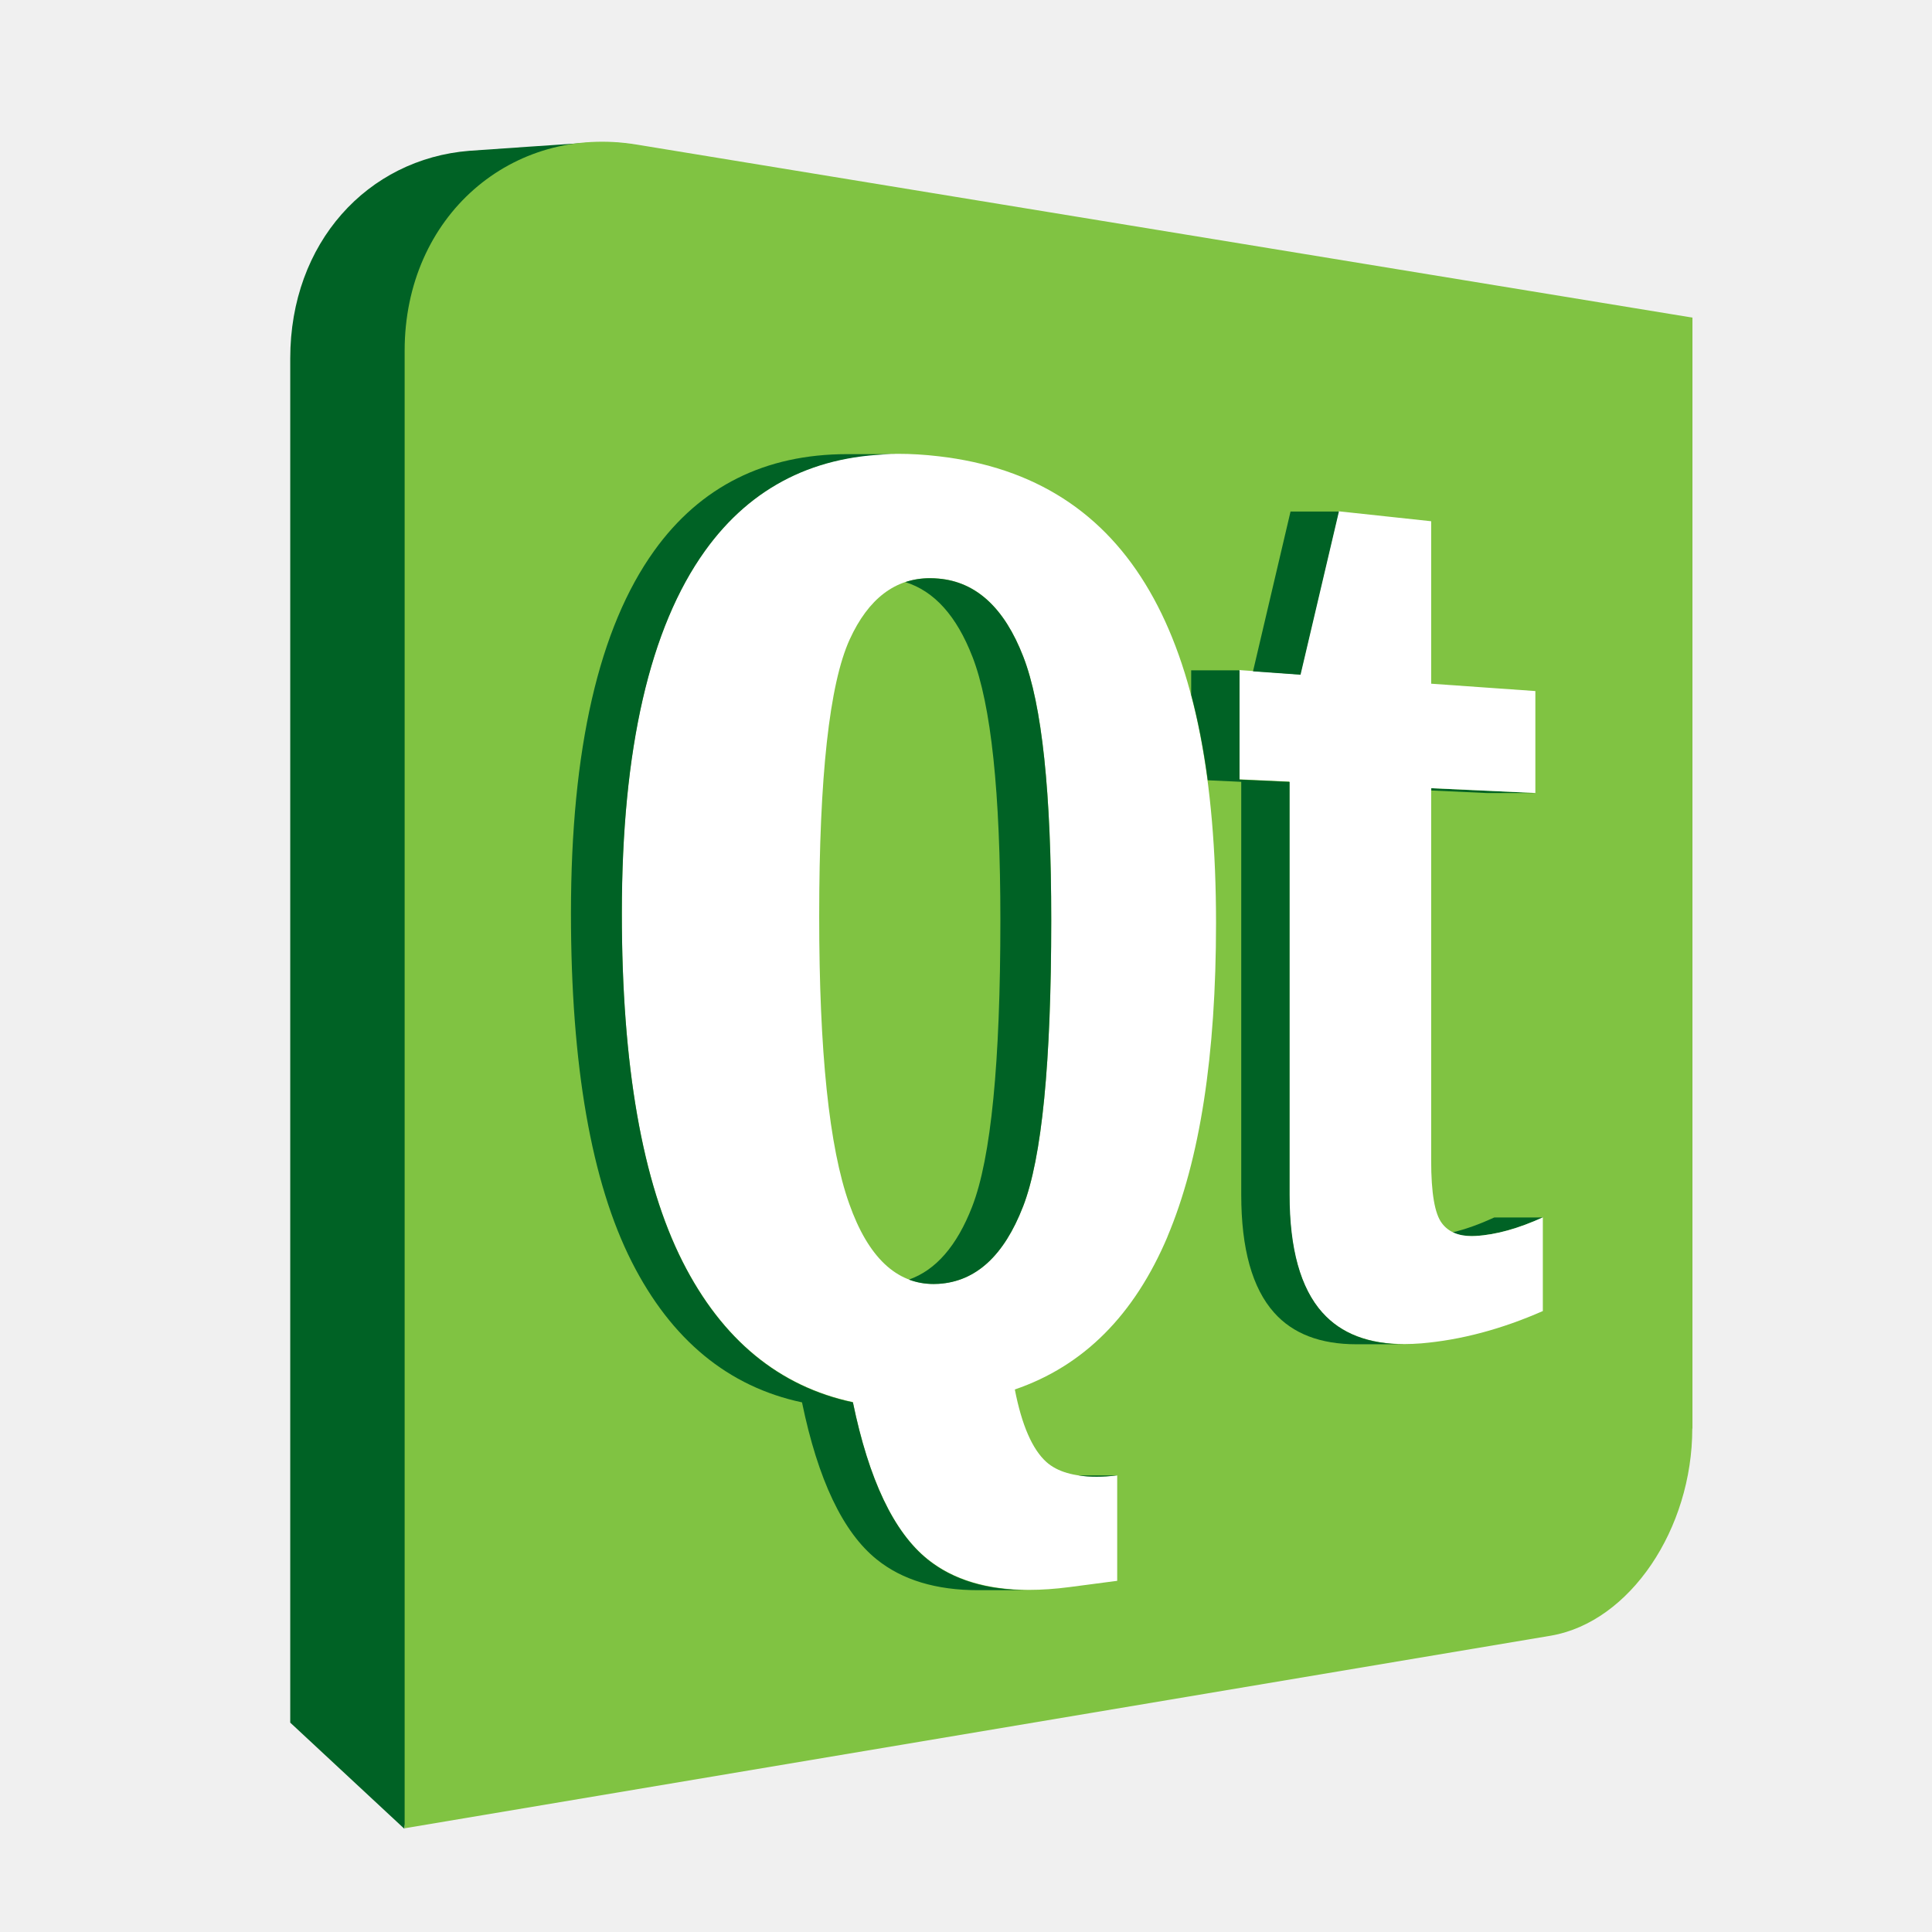
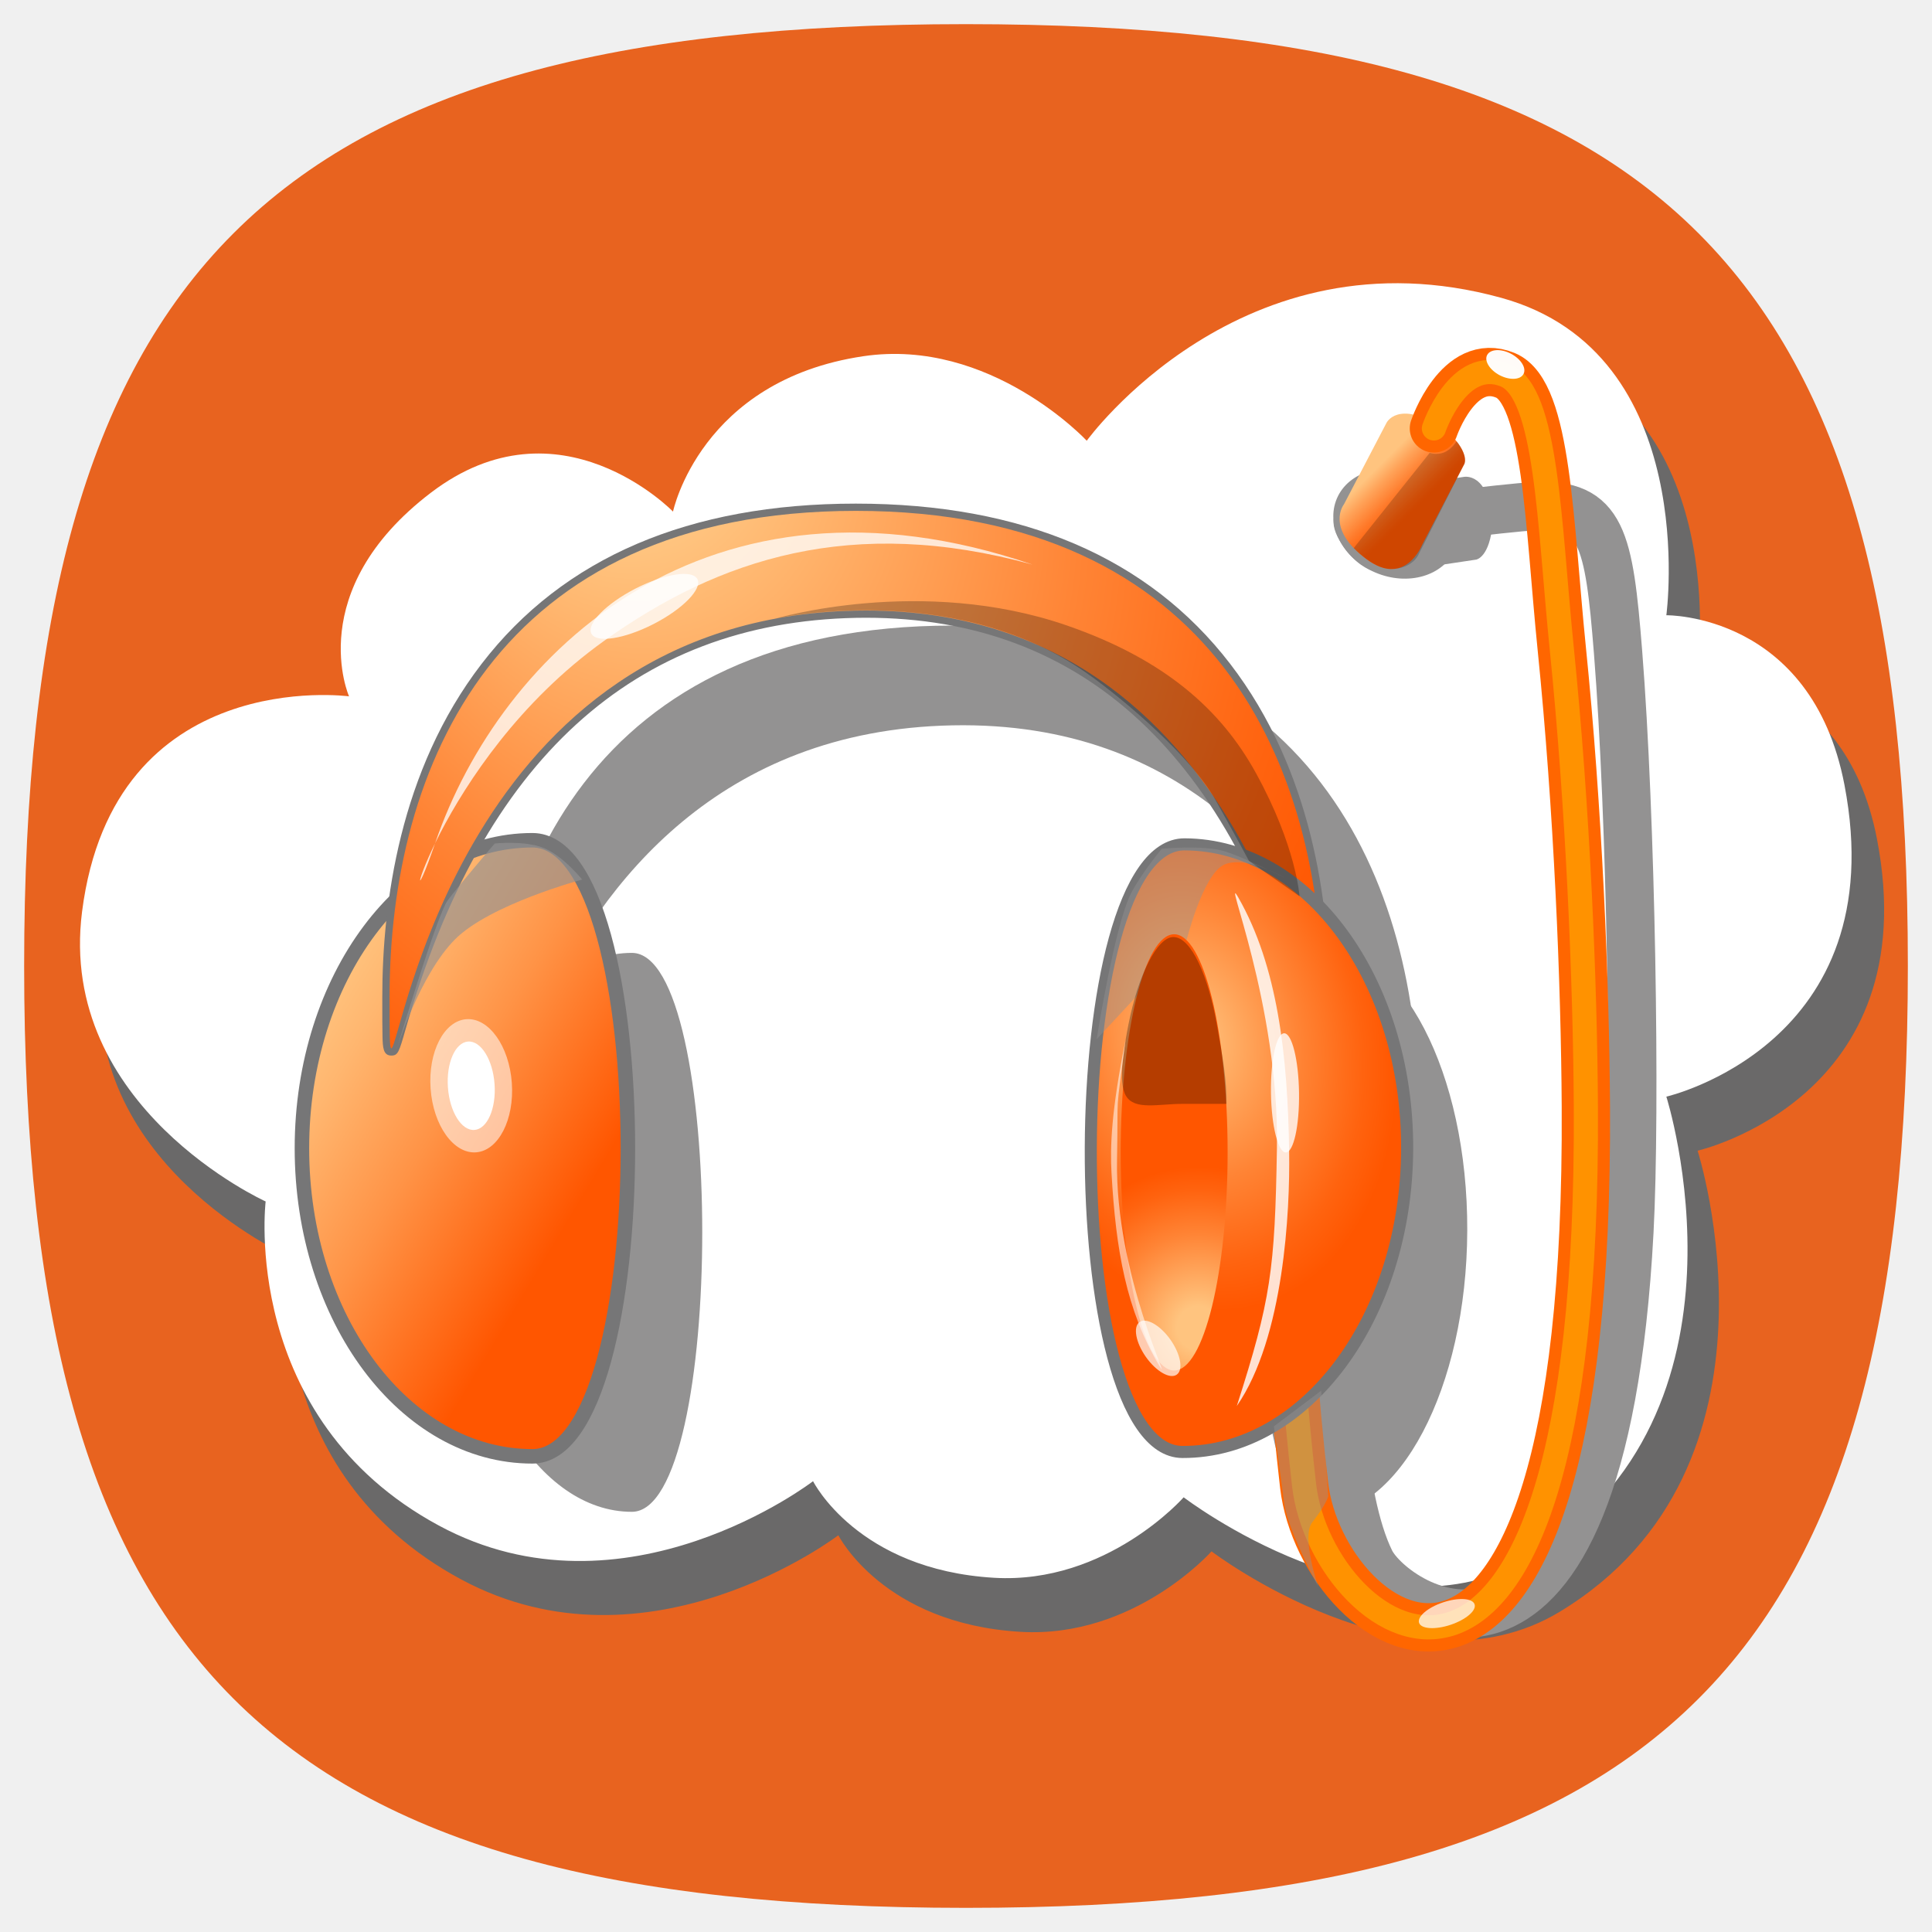
- <svg xmlns="http://www.w3.org/2000/svg" height="44px" version="1.1" viewBox="0 0 44 44" width="44px" x="0px" y="0px" id="svg2">
-   <defs id="defs16">
+ <svg xmlns="http://www.w3.org/2000/svg" version="1.1" x="0px" y="0px" width="100%" height="100%" viewBox="0 0 80 80" style="enable-background:new 0 0 80 80;" xml:space="preserve">
+   <g id="DO_NOT_EDIT_-_BOUNDING_BOX">
+     <rect id="BOUNDING_BOX" style="fill:none;" width="80" height="80" />
+   </g>
+   <g id="ORANGE_x2F_YELLOW_BACKGROUNDS">
+     <path id="ORANGE3_1_" style="fill:#E8631F;" d="M79,40c0,28.893-10.105,39-39,39S1,68.893,1,40C1,11.106,11.105,1,40,1   S79,11.106,79,40z" />
+   </g>
+   <g id="DO_NOT_EDIT_-_HIGHLIGHT" style="display:none;">
+     <defs>
+       <filter id="Adobe_OpacityMaskFilter" filterUnits="userSpaceOnUse" x="1.023" y="1" width="77.953" height="78">
+         <feFlood style="flood-color:white;flood-opacity:1" result="back" />
+         <feBlend in="SourceGraphic" in2="back" mode="normal" />
+       </filter>
    </defs>
-   <g transform="matrix(0.1830878,0,0,0.1830878,6.610095,3.23852)" id="g3">
-     <path d="M 43.09,0.359 C 40.94,0.004 38.84,-0.082 36.81,0.078 31.968,0.395 27.123,0.736 22.28,1.07 9.62,2.082 0,12.5 0,26.89 l 0,169.7 14.19,13.2 28.87,-209.42 0.03,-0.011 z" style="fill:#006225" id="path5" />
-     <path d="m 174.4,160 c 0,12.5 -7.75,24.07 -17.57,25.77 L 14.23,209.73 V 25.93 C 14.23,9.21 27.57,-2.27 43.12,0.3 l 131.3,21.52 v 138.2 z" style="fill:#80c342" id="path7" />
-     <path d="m 154.9,80.96 -12.96,-0.598 0,0.278 6.945,0.32 6.016,0 z" style="fill:#006225" id="path11" />
-     <path d="m 144.6,135.6 c 0.66,0.328 1.43,0.476 2.351,0.476 0.161,0 0.329,-0.004 0.497,-0.016 2.55,-0.148 5.32,-0.933 8.343,-2.308 h -6.015 c -1.821,0.832 -3.532,1.457 -5.176,1.848 z" style="fill:#006225" id="path13" />
-     <path id="path17" style="fill:#ffffff" d="m 91.15,132.4 c 2.351,-6.051 3.511,-17.91 3.511,-35.62 0,-15.89 -1.148,-26.82 -3.484,-32.81 -2.336,-6.027 -5.832,-9.281 -10.52,-9.691 -0.359,-0.031 -0.714,-0.051 -1.058,-0.051 -4.34,0 -7.68,2.535 -10.01,7.625 -2.52,5.543 -3.793,17.04 -3.793,34.44 0,16.82 1.238,28.75 3.734,35.75 2.356,6.672 5.879,9.976 10.5,9.976 0.207,0 0.41,-0.008 0.621,-0.019 4.633,-0.293 8.121,-3.496 10.49,-9.602 m 17.98,3.75 c -4.117,9.707 -10.39,16.06 -18.99,19 0.867,4.449 2.176,7.441 3.922,9.019 1.351,1.211 3.433,1.821 6.222,1.821 0.805,0 1.668,-0.055 2.59,-0.157 v 13.12 l -5.961,0.782 c -1.758,0.23 -3.426,0.343 -5.004,0.343 -5.218,0 -9.445,-1.265 -12.62,-3.824 -4.207,-3.379 -7.308,-9.894 -9.297,-19.54 -9.136,-1.945 -16.26,-7.754 -21.19,-17.5 -5.004,-9.902 -7.551,-24.39 -7.551,-43.34 0,-20.43 3.484,-35.51 10.34,-45.07 5.789,-8.07 13.86,-12.04 24.02,-12.04 1.629,0 3.309,0.102 5.043,0.305 11.95,1.375 20.62,7.016 26.26,16.79 5.535,9.562 8.254,23.27 8.254,41.26 0,16.48 -2,29.45 -6.043,39.02 z M 130.4,45.91 l 11.52,1.238 0,20.21 12.96,0.914 0,12.68 -12.96,-0.598 0,46.33 c 0,4.032 0.445,6.625 1.34,7.789 0.8,1.067 2.046,1.594 3.71,1.594 0.161,0 0.329,-0.004 0.497,-0.016 2.55,-0.148 5.32,-0.933 8.343,-2.308 v 11.65 c -5.136,2.258 -10.18,3.598 -15.12,4.02 -0.718,0.055 -1.41,0.086 -2.078,0.086 -4.48,0 -7.906,-1.301 -10.25,-3.934 -2.73,-3.051 -4.09,-7.949 -4.09,-14.67 V 79.535 L 118.046,79.25 V 65.66 l 7.586,0.547 4.773,-20.3 z" />
-     <path d="m 100.3,166 c 0.809,0 1.672,-0.055 2.59,-0.157 H 98.054 C 98.73,165.949 99.507,166 100.3,166 z" style="fill:#006225" id="path19" />
-     <path id="path21" style="fill:#006225" d="m 84.85,63.98 c 2.336,5.997 3.484,16.92 3.484,32.81 0,17.7 -1.16,29.57 -3.512,35.62 -1.894,4.879 -4.527,7.902 -7.863,9.07 0.965,0.368 1.992,0.551 3.078,0.551 0.207,0 0.41,-0.008 0.621,-0.019 4.633,-0.293 8.121,-3.496 10.49,-9.602 2.351,-6.051 3.511,-17.91 3.511,-35.62 0,-15.89 -1.148,-26.82 -3.484,-32.81 -2.336,-6.027 -5.832,-9.281 -10.52,-9.691 -0.359,-0.031 -0.714,-0.051 -1.058,-0.051 -1.09,0 -2.117,0.16 -3.082,0.481 h -0.004 c 3.601,1.121 6.379,4.215 8.336,9.261 z m -2.344,114.3 c -0.113,-0.05 -0.227,-0.105 -0.336,-0.16 -0.012,-0.004 -0.023,-0.012 -0.035,-0.015 -0.102,-0.051 -0.207,-0.106 -0.309,-0.157 -0.019,-0.011 -0.039,-0.019 -0.058,-0.031 -0.09,-0.051 -0.184,-0.098 -0.278,-0.148 -0.027,-0.016 -0.054,-0.036 -0.086,-0.051 -0.082,-0.043 -0.164,-0.09 -0.242,-0.137 -0.039,-0.023 -0.078,-0.047 -0.113,-0.07 -0.07,-0.039 -0.145,-0.082 -0.215,-0.125 -0.047,-0.031 -0.094,-0.059 -0.14,-0.09 -0.059,-0.039 -0.118,-0.074 -0.176,-0.113 -0.059,-0.039 -0.114,-0.075 -0.168,-0.114 -0.051,-0.031 -0.102,-0.066 -0.149,-0.097 -0.066,-0.047 -0.132,-0.094 -0.195,-0.137 -0.039,-0.027 -0.078,-0.055 -0.113,-0.082 -0.078,-0.055 -0.153,-0.113 -0.231,-0.172 -0.023,-0.016 -0.05,-0.035 -0.078,-0.055 -0.098,-0.078 -0.199,-0.156 -0.297,-0.234 -4.207,-3.379 -7.308,-9.894 -9.297,-19.54 -9.136,-1.945 -16.26,-7.754 -21.19,-17.5 -5.004,-9.902 -7.551,-24.39 -7.551,-43.34 0,-20.43 3.484,-35.51 10.34,-45.07 5.789,-8.07 13.86,-12.04 24.02,-12.04 h -6.351 c -10.15,0.008 -18.22,3.977 -24,12.04 -6.855,9.563 -10.34,24.64 -10.34,45.07 0,18.95 2.547,33.44 7.551,43.34 4.934,9.75 12.05,15.56 21.19,17.5 1.989,9.641 5.09,16.16 9.297,19.54 3.176,2.559 7.403,3.824 12.62,3.824 0.098,0 0.199,0 0.297,-0.004 h 5.539 c -3.406,-0.05 -6.383,-0.66 -8.906,-1.828 L 82.498,178.28 z M 128.4,145.6 c -2.73,-3.051 -4.09,-7.949 -4.09,-14.67 V 79.57 l -6.226,-0.285 v -13.59 h -6.016 v 3.035 c 0.871,3.273 1.555,6.82 2.063,10.64 l 4.164,0.192 v 51.36 c 0,6.723 1.367,11.62 4.09,14.67 2.343,2.633 5.765,3.934 10.25,3.934 h 6.015 c -4.48,0 -7.906,-1.301 -10.25,-3.934 z m 2.043,-99.66 -6.016,0 -4.668,19.88 5.911,0.422 4.773,-20.3 z" />
+     <mask maskUnits="userSpaceOnUse" x="1.023" y="1" width="77.953" height="78" id="OVERLAY_2_" style="display:inline;">
+       <g style="filter:url(#Adobe_OpacityMaskFilter);">
+         <defs>
+           <filter id="Adobe_OpacityMaskFilter_1_" filterUnits="userSpaceOnUse" x="1.023" y="1" width="77.953" height="78">
+             <feFlood style="flood-color:white;flood-opacity:1" result="back" />
+             <feBlend in="SourceGraphic" in2="back" mode="normal" />
+           </filter>
+         </defs>
+         <mask maskUnits="userSpaceOnUse" x="1.023" y="1" width="77.953" height="78" id="OVERLAY_2_">
+           <g style="filter:url(#Adobe_OpacityMaskFilter_1_);">
+ 				</g>
+         </mask>
+         <linearGradient id="OVERLAY_3_" gradientUnits="userSpaceOnUse" x1="39.999" y1="5.182" x2="39.999" y2="58.802">
+           <stop offset="0" style="stop-color:#FFFFFF" />
+           <stop offset="1" style="stop-color:#D6D6D6" />
+         </linearGradient>
+         <path id="OVERLAY_1_" style="mask:url(#OVERLAY_2_);fill:url(#OVERLAY_3_);" d="M78.977,40c0,28.893-10.1,39-38.977,39     S1.023,68.893,1.023,40c0-28.894,10.1-39,38.977-39S78.977,11.106,78.977,40z" />
+       </g>
+     </mask>
+     <linearGradient id="OVERLAY_4_" gradientUnits="userSpaceOnUse" x1="39.999" y1="5.182" x2="39.999" y2="58.802">
+       <stop offset="0" style="stop-color:#FFFFFF" />
+       <stop offset="1" style="stop-color:#000000" />
+     </linearGradient>
+     <path id="OVERLAY" style="display:inline;opacity:0.5;fill:url(#OVERLAY_4_);" d="M78.977,40c0,28.893-10.1,39-38.977,39   S1.023,68.893,1.023,40c0-28.894,10.1-39,38.977-39S78.977,11.106,78.977,40z" />
+     <defs>
+       <filter id="Adobe_OpacityMaskFilter_2_" filterUnits="userSpaceOnUse" x="1" y="1" width="78" height="78">
+         <feFlood style="flood-color:white;flood-opacity:1" result="back" />
+         <feBlend in="SourceGraphic" in2="back" mode="normal" />
+       </filter>
+     </defs>
+     <mask maskUnits="userSpaceOnUse" x="1" y="1" width="78" height="78" id="HIGHLIGHT_2_" style="display:inline;">
+       <g style="filter:url(#Adobe_OpacityMaskFilter_2_);">
+         <defs>
+           <filter id="Adobe_OpacityMaskFilter_3_" filterUnits="userSpaceOnUse" x="1" y="1" width="78" height="78">
+             <feFlood style="flood-color:white;flood-opacity:1" result="back" />
+             <feBlend in="SourceGraphic" in2="back" mode="normal" />
+           </filter>
+         </defs>
+         <mask maskUnits="userSpaceOnUse" x="1" y="1" width="78" height="78" id="HIGHLIGHT_2_">
+           <g style="filter:url(#Adobe_OpacityMaskFilter_3_);">
+ 				</g>
+         </mask>
+         <linearGradient id="HIGHLIGHT_3_" gradientUnits="userSpaceOnUse" x1="39.999" y1="1.247" x2="39.999" y2="78.511">
+           <stop offset="0" style="stop-color:#FFFFFF" />
+           <stop offset="1" style="stop-color:#000000" />
+         </linearGradient>
+         <path id="HIGHLIGHT_1_" style="mask:url(#HIGHLIGHT_2_);fill:url(#HIGHLIGHT_3_);" d="M39.999,1C11.105,1,1,11.106,1,40     c0,28.893,10.105,39,38.999,39C68.896,79,79,68.893,79,40C79,11.106,68.896,1,39.999,1z M39.999,78.025     C11.57,78.025,1.976,68.43,1.976,40c0-28.429,9.595-38.024,38.023-38.024c28.43,0,38.024,9.596,38.024,38.024     C78.023,68.43,68.429,78.025,39.999,78.025z" />
+       </g>
+     </mask>
+     <linearGradient id="HIGHLIGHT_4_" gradientUnits="userSpaceOnUse" x1="39.999" y1="1.247" x2="39.999" y2="78.511">
+       <stop offset="0" style="stop-color:#FFFFFF" />
+       <stop offset="1" style="stop-color:#FFFFFF" />
+     </linearGradient>
+     <path id="HIGHLIGHT" style="display:inline;opacity:0.25;fill:url(#HIGHLIGHT_4_);" d="M39.999,1C11.105,1,1,11.106,1,40   c0,28.893,10.105,39,38.999,39C68.896,79,79,68.893,79,40C79,11.106,68.896,1,39.999,1z M39.999,78.025   C11.57,78.025,1.976,68.43,1.976,40c0-28.429,9.595-38.024,38.023-38.024c28.43,0,38.024,9.596,38.024,38.024   C78.023,68.43,68.429,78.025,39.999,78.025z" />
+   </g>
+   <g id="PLACE_YOUR_GLYPH_HERE">
+     <g id="レイヤー_10">
+       <g id="レイヤー_11">
+ 		</g>
+       <path style="fill:#6A6969;" d="M11.887,51.989c0,0-8.696-3.904-7.655-12c1.315-10.229,11.133-8.916,11.133-8.916    s-1.947-4.364,3.404-8.425c5.371-4.076,10.105,0.775,10.105,0.775s1.139-5.434,7.937-6.434c5.3-0.78,9.315,3.5,9.315,3.5    s6.46-8.881,17.287-5.917c8.354,2.287,6.881,13.142,6.881,13.142s6.052-0.089,7.427,7.024c2.078,10.749-7.427,12.91-7.427,12.91    s4.196,13.09-5.705,19.09c-6.199,3.756-14.422-2.5-14.422-2.5s-3.194,3.607-7.901,3.333c-5.707-0.333-7.552-4-7.552-4    s-7.853,5.997-15.609,1.834C10.796,60.947,11.887,51.989,11.887,51.989z" />
+       <path style="fill:#FFFFFF;" d="M11,49.75c0,0-8.635-3.904-7.602-12c1.306-10.229,11.055-8.916,11.055-8.916    s-1.934-4.364,3.38-8.425c5.333-4.076,10.035,0.775,10.035,0.775S29,15.75,35.75,14.75c5.264-0.78,9.25,3.5,9.25,3.5    s6.415-8.881,17.167-5.917C70.462,14.621,69,25.476,69,25.476s6.009-0.089,7.375,7.024C78.438,43.249,69,45.41,69,45.41    s4.167,13.09-5.666,19.09C57.179,68.256,49.013,62,49.013,62s-3.172,3.607-7.846,3.333c-5.667-0.333-7.5-4-7.5-4    s-7.798,5.997-15.5,1.834C9.917,58.708,11,49.75,11,49.75z" />
+       <g>
+         <path style="fill:#939292;" d="M54.618,39.124c3.412,0.012,6.16,5.307,6.138,11.829c-0.022,6.52-2.807,11.799-6.219,11.787     C51.123,62.728,51.204,39.113,54.618,39.124z" />
+         <path style="fill:#939292;" d="M26.164,62.601c-3.884,0-7.034-5.181-7.034-11.573c0-6.391,3.149-11.571,7.034-11.571     C30.05,39.456,30.05,62.601,26.164,62.601z" />
+         <path style="fill:#939292;" d="M58.751,46.029c0,9.458,0-16.375-19.311-15.994c-19.364,0.381-19.31,25.452-19.31,15.994     S24.5,25.904,39.44,25.904C54.382,25.904,58.751,36.571,58.751,46.029z" />
+       </g>
+       <ellipse transform="matrix(0.9198 0.3925 -0.3925 0.9198 13.1479 -20.9475)" style="fill:#939292;" cx="57.808" cy="21.684" rx="2.665" ry="2.195" />
+       <path style="fill:none;stroke:#939292;stroke-width:2;stroke-miterlimit:10;" d="M57.208,21.684c0,0,5.085-0.667,6.375-0.725    C66.333,20.833,66.625,22.292,67,27c0.543,6.823,0.74,18.925,0.47,24c-1.136,21.334-9.775,15.561-10.719,13.652    c-1.33-2.69-1.369-8.235-1.369-8.235" />
+       <path style="fill:#939292;" d="M56.989,20.289c0,0-2.57,0.33-1.52,2.085c0.947,1.583,2.032,1.34,2.032,1.34l3.627-0.542    c0,0,0.566-0.089,0.678-1.523c-0.146-2.126-1.19-1.902-1.19-1.902L56.989,20.289z" />
+       <linearGradient id="SVGID_1_" gradientUnits="userSpaceOnUse" x1="56.302" y1="18.588" x2="60.261" y2="22.547">
+         <stop offset="0.19" style="stop-color:#FFC47F" />
+         <stop offset="0.293" style="stop-color:#FFA258" />
+         <stop offset="0.433" style="stop-color:#FF7929" />
+         <stop offset="0.54" style="stop-color:#FF600B" />
+         <stop offset="0.601" style="stop-color:#FF5600" />
+       </linearGradient>
+       <path style="fill:url(#SVGID_1_);" d="M55.652,20.88c0,0-0.796,0.987,0.931,2.274c1.595,1.189,2.302-0.588,2.302-0.588    l1.751-3.354c0,0,0.271-0.527-0.885-1.504c-1.9-1.19-2.348-0.182-2.348-0.182L55.652,20.88z" />
+       <path style="fill:none;stroke:#FF6600;stroke-width:2;stroke-linecap:round;stroke-miterlimit:10;" d="M59.375,17.74    c0,0,1.017-3,2.959-2.2c1.729,0.712,1.813,6.171,2.333,11.293c0.674,6.648,0.972,13.853,1,19C65.83,75.5,54.751,67.939,54,61.5    c-0.404-3.463-0.618-7.083-0.618-7.083" />
+       <path style="fill:none;stroke:#FF9200;stroke-linecap:round;stroke-miterlimit:10;" d="M59.375,17.74c0,0,1.017-3,2.959-2.2    c1.729,0.712,1.813,6.171,2.333,11.293c0.674,6.648,0.972,13.852,1,19C65.83,75.5,54.751,67.939,54,61.5    c-0.404-3.463-0.618-7.083-0.618-7.083" />
+       <g>
+         <linearGradient id="SVGID_2_" gradientUnits="userSpaceOnUse" x1="8.869" y1="40.112" x2="28.107" y2="51.672">
+           <stop offset="0.19" style="stop-color:#FFC47F" />
+           <stop offset="0.296" style="stop-color:#FFB66F" />
+           <stop offset="0.502" style="stop-color:#FF9346" />
+           <stop offset="0.785" style="stop-color:#FF5904" />
+           <stop offset="0.8" style="stop-color:#FF5600" />
+         </linearGradient>
+         <path style="fill:url(#SVGID_2_);stroke:#767677;stroke-width:0.6;stroke-linejoin:round;stroke-miterlimit:10;" d="     M22.046,60.304c-5.271,0-9.544-5.71-9.544-12.756c0-7.044,4.273-12.755,9.544-12.755C27.318,34.793,27.318,60.304,22.046,60.304z     " />
+         <g>
+           <radialGradient id="SVGID_3_" cx="35.441" cy="32.282" r="44.35" fx="24.853" fy="16.405" gradientUnits="userSpaceOnUse">
+             <stop offset="0.104" style="stop-color:#FFC47F" />
+             <stop offset="0.147" style="stop-color:#FFB972" />
+             <stop offset="0.361" style="stop-color:#FF8435" />
+             <stop offset="0.519" style="stop-color:#FF630F" />
+             <stop offset="0.601" style="stop-color:#FF5600" />
+           </radialGradient>
+           <path style="fill:url(#SVGID_3_);" d="M16.204,43.56c-0.04,0-0.089-0.021-0.118-0.049c-0.103-0.103-0.106-0.309-0.106-2.151      c0-4.836,1.403-20.355,19.46-20.355c18.058,0,19.461,15.519,19.461,20.275c0,2.233,0,2.233-0.223,2.233      c-0.166,0-0.198-0.115-0.444-1.01c-3.117-11.329-9.299-17.072-18.373-17.072l-0.418,0.004      c-9.275,0.183-15.596,5.944-18.787,17.125C16.403,43.446,16.371,43.56,16.204,43.56L16.204,43.56z" />
+           <path style="fill:#767677;" d="M35.44,21.154c14.941,0,19.311,10.667,19.311,20.125c0,1.465,0,2.083-0.072,2.083      c-0.388,0-2.876-18.082-18.817-18.082c-0.14,0-0.279,0.001-0.421,0.004C19.146,25.605,16.601,43.41,16.204,43.41      c-0.075,0-0.073-0.632-0.073-2.131C16.13,31.821,20.5,21.154,35.44,21.154 M35.44,20.854c-6.897,0-12.111,2.231-15.496,6.633      c-3.401,4.422-4.114,9.941-4.114,13.792v0.08c0,0.725,0,1.24,0.009,1.574c0.011,0.417,0.021,0.776,0.364,0.776      c0.28,0,0.323-0.147,0.597-1.109c3.171-11.11,9.444-16.835,18.646-17.016c0.139-0.002,0.276-0.004,0.414-0.004      c9,0,15.133,5.707,18.23,16.962c0.268,0.971,0.309,1.12,0.589,1.12c0.372,0,0.372,0,0.372-2.384      c0-3.851-0.714-9.37-4.114-13.792C47.552,23.086,42.338,20.854,35.44,20.854L35.44,20.854z" />
+         </g>
+         <radialGradient id="SVGID_4_" cx="50.694" cy="43.93" r="11.659" gradientTransform="matrix(0.2354 1.3747 -0.9979 0.1468 81.3936 -33.1353)" gradientUnits="userSpaceOnUse">
+           <stop offset="0" style="stop-color:#FFC47F" />
+           <stop offset="0.06" style="stop-color:#FFB972" />
+           <stop offset="0.362" style="stop-color:#FF8435" />
+           <stop offset="0.583" style="stop-color:#FF630F" />
+           <stop offset="0.699" style="stop-color:#FF5600" />
+         </radialGradient>
+         <path style="fill:url(#SVGID_4_);stroke:#767677;stroke-width:0.5;stroke-linejoin:round;stroke-miterlimit:10;" d="     M49.051,34.963c5.114,0.018,9.24,5.662,9.216,12.61c-0.024,6.946-4.189,12.565-9.307,12.55     C43.844,60.104,43.932,34.947,49.051,34.963z" />
+       </g>
+       <g style="opacity:0.76;">
+         <path style="fill:#FFFFFF;" d="M42.754,23.378c-7.467-2.054-12.978-0.247-17.74,3.159c-7.048,5.042-8.702,13.367-6.999,8.384     C20.723,27,29.292,18.776,42.754,23.378" />
+       </g>
+       <path style="opacity:0.66;fill:#939292;" d="M16.438,43.41c0,0,0.948-3.042,2.396-4.506c1.442-1.457,5.271-2.484,5.271-2.484    s-0.807-1-1.604-1.313s-2.015-0.178-2.015-0.178s-1.497,1.742-1.948,2.355C18.085,37.897,16.438,43.41,16.438,43.41z" />
+       <path style="opacity:0.44;fill:#939292;" d="M53.188,36.345c0,0-1.559-0.928-2.473-0.553c-0.915,0.375-1.617,3.27-1.617,3.27    l-3.688,3.968c0,0,0.75-4.741,1.425-6.042c0.431-0.83,1.271-1.843,1.271-1.843s1.729-0.169,2.608,0.107    S53.188,36.345,53.188,36.345" />
+       <radialGradient id="SVGID_5_" cx="50.105" cy="53.121" r="6.83" fx="50.056" fy="53.269" gradientTransform="matrix(1.2353 0 0 1.2716 -12.2256 -12.7278)" gradientUnits="userSpaceOnUse">
+         <stop offset="0.104" style="stop-color:#FFC47F" />
+         <stop offset="0.16" style="stop-color:#FFB972" />
+         <stop offset="0.441" style="stop-color:#FF8435" />
+         <stop offset="0.647" style="stop-color:#FF630F" />
+         <stop offset="0.755" style="stop-color:#FF5600" />
+       </radialGradient>
+       <ellipse style="fill:url(#SVGID_5_);" cx="48.619" cy="47.718" rx="2.214" ry="9.032" />
+       <ellipse transform="matrix(-0.9974 0.0718 -0.0718 -0.9974 42.2002 88.4005)" style="opacity:0.55;fill:#FFFFFF;" cx="19.511" cy="44.959" rx="1.686" ry="2.764" />
+       <path style="opacity:0.73;fill:#FFFFFF;" d="M60.066,67.28c-0.634,0.211-1.217,0.176-1.306-0.082    c-0.083-0.256,0.36-0.636,0.994-0.847c0.634-0.212,1.22-0.179,1.305,0.08C61.146,66.688,60.701,67.067,60.066,67.28z" />
+       <ellipse transform="matrix(-0.9974 0.0716 -0.0716 -0.9974 42.1922 88.4027)" style="fill:#FFFFFF;" cx="19.511" cy="44.958" rx="0.968" ry="1.835" />
+       <path style="opacity:0.97;fill:#FFFFFF;" d="M62.1,15.539c-0.414-0.218-0.649-0.592-0.521-0.839    c0.132-0.247,0.571-0.271,0.987-0.053c0.415,0.218,0.649,0.594,0.519,0.84C62.956,15.733,62.517,15.754,62.1,15.539z" />
+       <path style="opacity:0.29;" d="M46.729,42.41c-0.192,0.978-0.442,2.396-0.107,2.965c0.359,0.61,1.344,0.334,2.339,0.334    c0.738,0,1.821,0,1.821,0c0.018-0.984-0.151-1.921-0.398-3.299c-0.357-1.992-1.055-3.609-1.797-3.609    C47.912,38.801,47.126,40.395,46.729,42.41z" />
+       <ellipse transform="matrix(-0.9999 0.0143 -0.0143 -0.9999 107.0609 89.7402)" style="opacity:0.79;fill:#FFFFFF;" cx="53.21" cy="45.252" rx="0.581" ry="2.468" />
+       <path style="opacity:0.25;" d="M32.084,25.622c0,0,7.356-1.664,12.916,2.253c1.657,1.167,4.363,3.521,5.318,5.229    s1.398,2.542,1.398,2.542l2.094,1.468c0,0-0.123-2.052-1.811-5.115c-1.431-2.597-3.75-4.688-7.812-6.096    C38.14,23.808,32.084,25.622,32.084,25.622z" />
+       <path style="opacity:0.69;fill:#FFFFFF;" d="M47.451,56.191c-0.425-0.604-0.543-1.25-0.263-1.449    c0.28-0.195,0.854,0.131,1.277,0.731c0.425,0.603,0.541,1.251,0.263,1.447C48.448,57.12,47.876,56.792,47.451,56.191z" />
+       <g style="opacity:0.82;">
+         <path style="fill:#FFFFFF;" d="M51.213,58.221c1.412-4.408,1.577-5.637,1.662-10.672c0.101-5.987-2.309-11.623-1.602-10.389     c1.628,2.84,2.052,6.55,2.108,10.558C53.416,50.12,53.175,55.375,51.213,58.221" />
+       </g>
+       <g style="opacity:0.54;">
+         <path style="fill:#FFFFFF;" d="M46.613,43.03c-0.446,3.429-0.303,1.929-0.359,4.991c-0.089,4.78,2.352,9.542,1.756,8.54     c-1.376-2.307-1.805-4.795-1.985-7.997C45.966,47.515,46.008,46.017,46.613,43.03" />
+       </g>
+       <path style="opacity:0.79;fill:#FFFFFF;" d="M26.308,24.375c1.214-0.62,2.363-0.8,2.572-0.392c0.206,0.403-0.609,1.236-1.82,1.858    c-1.215,0.621-2.365,0.797-2.572,0.396C24.278,25.831,25.097,25,26.308,24.375z" />
+       <path style="opacity:0.44;fill:#939292;" d="M52.75,59.062c0,0,0.294,2.229,0.438,3.25s1.395,3.388,1.395,3.388    s-0.708-2.074-0.25-2.658C54.922,62.291,55,61.959,55,61.959l-0.292-4.375L52.75,59.062z" />
+       <path style="opacity:0.19;" d="M56.055,22.694c0,0,0.82,0.868,1.533,0.868c0.924,0,1.163-0.625,1.163-0.625l1.885-3.725    c0,0,0.095-0.143-0.036-0.459s-0.285-0.48-0.285-0.48s-0.205,0.336-0.518,0.461s-0.594,0.016-0.594,0.016L56.055,22.694z" />
+     </g>
  </g>
</svg>
